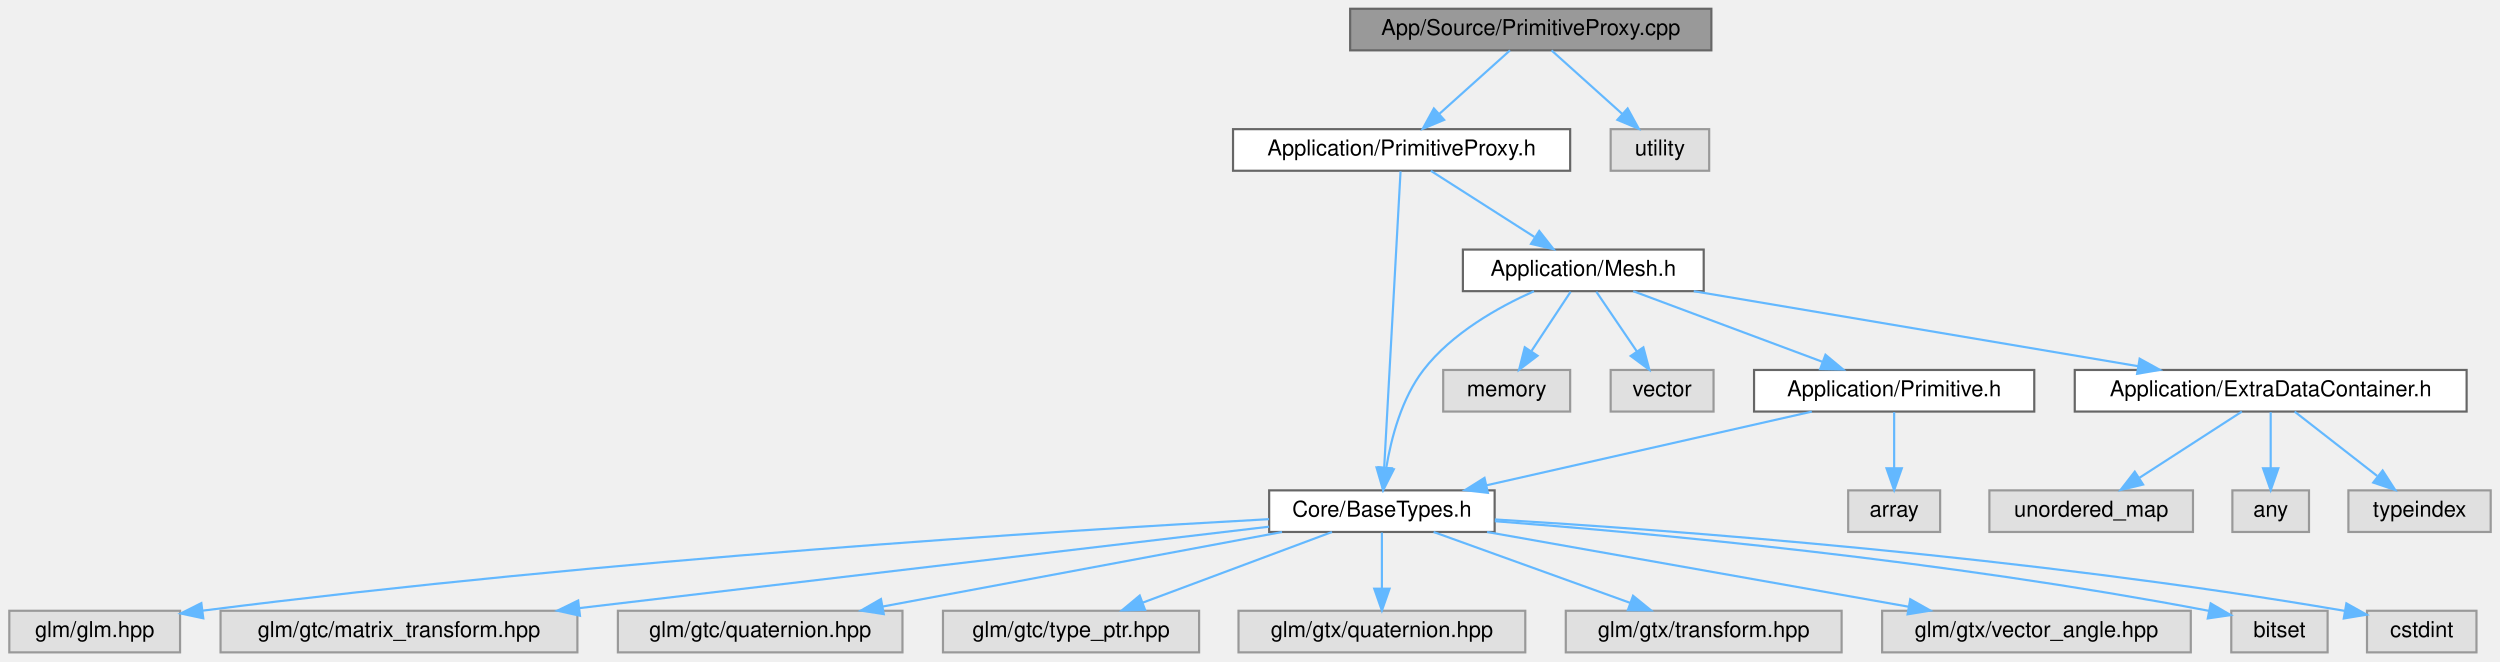
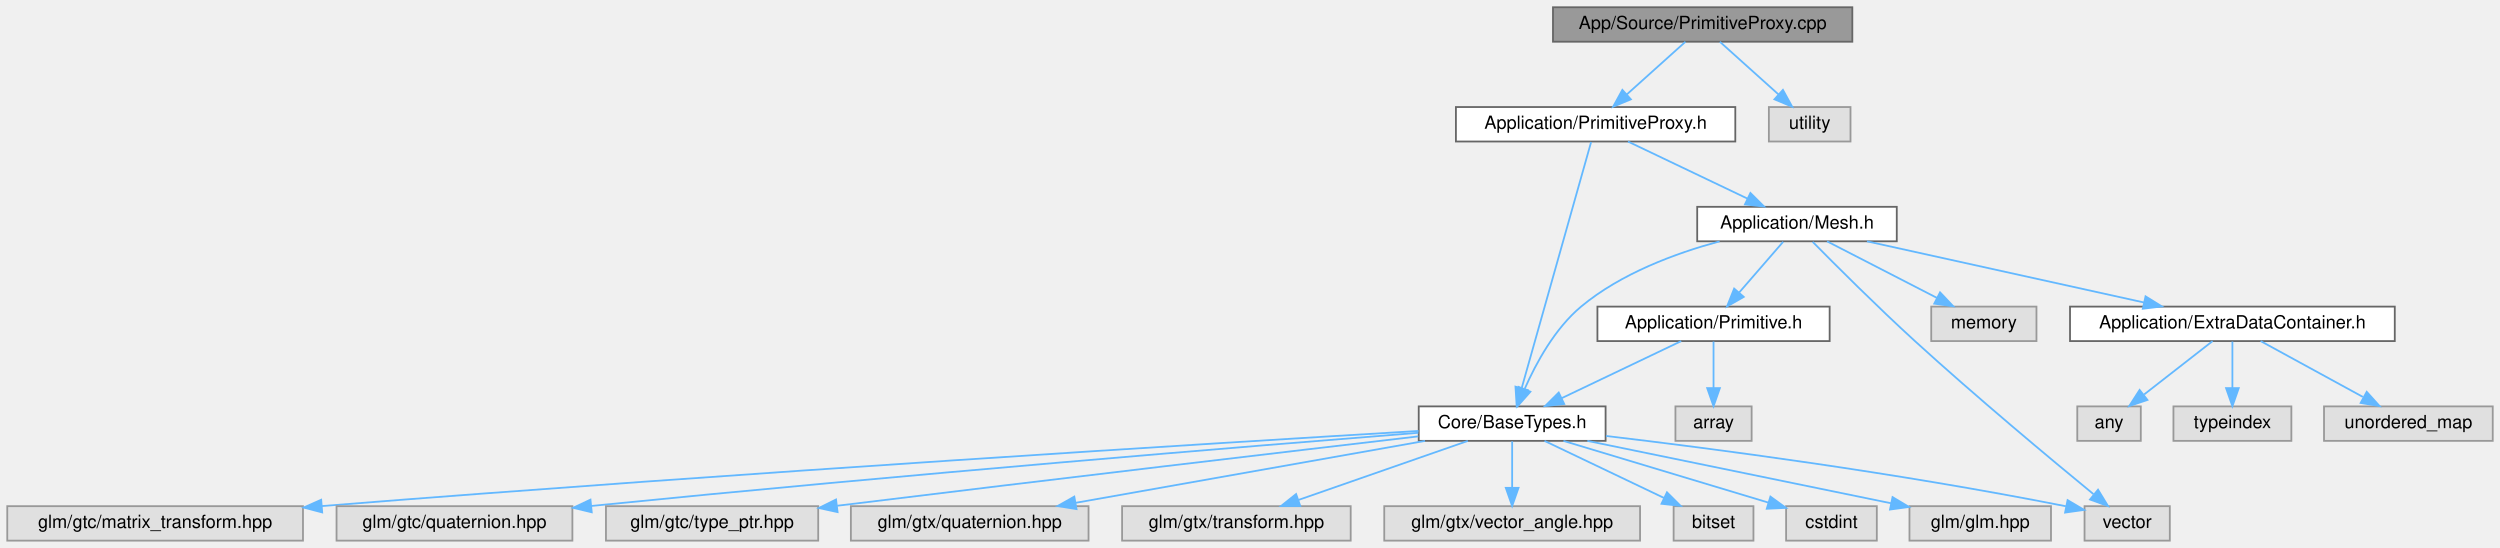
- <svg xmlns="http://www.w3.org/2000/svg" xmlns:xlink="http://www.w3.org/1999/xlink" width="1142pt" height="302pt" viewBox="0.00 0.00 1141.50 302.00">
+ <svg xmlns="http://www.w3.org/2000/svg" xmlns:xlink="http://www.w3.org/1999/xlink" width="1378pt" height="302pt" viewBox="0.00 0.00 1378.00 302.00">
  <g id="graph0" class="graph" transform="scale(1 1) rotate(0) translate(4 298)">
    <g id="Node000001" class="node">
      <g id="a_Node000001">
        <a xlink:title=" ">
-           <polygon fill="#999999" stroke="#666666" points="777.5,-294 612.5,-294 612.5,-275 777.5,-275 777.5,-294" />
-           <text text-anchor="middle" x="695" y="-282" font-family="Helvetica,sans-Serif" font-size="10.00">App/Source/PrimitiveProxy.cpp</text>
+           <polygon fill="#999999" stroke="#666666" points="1017,-294 852,-294 852,-275 1017,-275 1017,-294" />
+           <text text-anchor="middle" x="934.5" y="-282" font-family="Helvetica,sans-Serif" font-size="10.00">App/Source/PrimitiveProxy.cpp</text>
        </a>
      </g>
    </g>
    <g id="Node000002" class="node">
      <g id="a_Node000002">
        <a xlink:href="PrimitiveProxy_8h.html" target="_top" xlink:title=" ">
-           <polygon fill="white" stroke="#666666" points="713,-239 559,-239 559,-220 713,-220 713,-239" />
-           <text text-anchor="middle" x="636" y="-227" font-family="Helvetica,sans-Serif" font-size="10.00">Application/PrimitiveProxy.h</text>
+           <polygon fill="white" stroke="#666666" points="952.5,-239 798.5,-239 798.5,-220 952.5,-220 952.5,-239" />
+           <text text-anchor="middle" x="875.5" y="-227" font-family="Helvetica,sans-Serif" font-size="10.00">Application/PrimitiveProxy.h</text>
        </a>
      </g>
    </g>
    <g id="edge1_Node000001_Node000002" class="edge">
      <g id="a_edge1_Node000001_Node000002">
        <a xlink:title=" ">
-           <path fill="none" stroke="#63b8ff" d="M685.52,-274.98C676.8,-267.15 663.66,-255.34 653.1,-245.86" />
-           <polygon fill="#63b8ff" stroke="#63b8ff" points="655.43,-243.25 645.65,-239.17 650.75,-248.46 655.43,-243.25" />
+           <path fill="none" stroke="#63b8ff" d="M925.02,-274.98C916.3,-267.15 903.16,-255.34 892.6,-245.86" />
+           <polygon fill="#63b8ff" stroke="#63b8ff" points="894.93,-243.25 885.15,-239.17 890.25,-248.46 894.93,-243.25" />
        </a>
      </g>
    </g>
    <g id="Node000022" class="node">
      <g id="a_Node000022">
        <a xlink:title=" ">
-           <polygon fill="#e0e0e0" stroke="#999999" points="776.5,-239 731.5,-239 731.5,-220 776.5,-220 776.5,-239" />
-           <text text-anchor="middle" x="754" y="-227" font-family="Helvetica,sans-Serif" font-size="10.00">utility</text>
-         </a>
-       </g>
-     </g>
-     <g id="edge23_Node000001_Node000022" class="edge">
-       <g id="a_edge23_Node000001_Node000022">
-         <a xlink:title=" ">
-           <path fill="none" stroke="#63b8ff" d="M704.48,-274.98C713.2,-267.15 726.34,-255.34 736.9,-245.86" />
-           <polygon fill="#63b8ff" stroke="#63b8ff" points="739.25,-248.46 744.35,-239.17 734.57,-243.25 739.25,-248.46" />
+           <polygon fill="#e0e0e0" stroke="#999999" points="1016,-239 971,-239 971,-220 1016,-220 1016,-239" />
+           <text text-anchor="middle" x="993.5" y="-227" font-family="Helvetica,sans-Serif" font-size="10.00">utility</text>
+         </a>
+       </g>
+     </g>
+     <g id="edge24_Node000001_Node000022" class="edge">
+       <g id="a_edge24_Node000001_Node000022">
+         <a xlink:title=" ">
+           <path fill="none" stroke="#63b8ff" d="M943.98,-274.98C952.7,-267.15 965.84,-255.34 976.4,-245.86" />
+           <polygon fill="#63b8ff" stroke="#63b8ff" points="978.75,-248.46 983.85,-239.17 974.07,-243.25 978.75,-248.46" />
        </a>
      </g>
    </g>
    <g id="Node000003" class="node">
      <g id="a_Node000003">
        <a xlink:href="Mesh_8h.html" target="_top" xlink:title=" ">
-           <polygon fill="white" stroke="#666666" points="774,-184 664,-184 664,-165 774,-165 774,-184" />
-           <text text-anchor="middle" x="719" y="-172" font-family="Helvetica,sans-Serif" font-size="10.00">Application/Mesh.h</text>
+           <polygon fill="white" stroke="#666666" points="1041.5,-184 931.5,-184 931.5,-165 1041.5,-165 1041.5,-184" />
+           <text text-anchor="middle" x="986.5" y="-172" font-family="Helvetica,sans-Serif" font-size="10.00">Application/Mesh.h</text>
        </a>
      </g>
    </g>
    <g id="edge2_Node000002_Node000003" class="edge">
      <g id="a_edge2_Node000002_Node000003">
        <a xlink:title=" ">
-           <path fill="none" stroke="#63b8ff" d="M649.34,-219.98C662.09,-211.84 681.55,-199.41 696.67,-189.76" />
-           <polygon fill="#63b8ff" stroke="#63b8ff" points="698.88,-192.5 705.42,-184.17 695.11,-186.6 698.88,-192.5" />
+           <path fill="none" stroke="#63b8ff" d="M893.33,-219.98C911.11,-211.5 938.65,-198.35 959.18,-188.54" />
+           <polygon fill="#63b8ff" stroke="#63b8ff" points="960.83,-191.64 968.34,-184.17 957.81,-185.32 960.83,-191.64" />
        </a>
      </g>
    </g>
    <g id="Node000009" class="node">
      <g id="a_Node000009">
        <a xlink:href="BaseTypes_8h.html" target="_top" xlink:title=" ">
-           <polygon fill="white" stroke="#666666" points="678.5,-74 575.5,-74 575.5,-55 678.5,-55 678.5,-74" />
-           <text text-anchor="middle" x="627" y="-62" font-family="Helvetica,sans-Serif" font-size="10.00">Core/BaseTypes.h</text>
-         </a>
-       </g>
-     </g>
-     <g id="edge22_Node000002_Node000009" class="edge">
-       <g id="a_edge22_Node000002_Node000009">
-         <a xlink:title=" ">
-           <path fill="none" stroke="#63b8ff" d="M635.52,-219.74C634.11,-194.31 630.01,-120.08 628.06,-84.69" />
-           <polygon fill="#63b8ff" stroke="#63b8ff" points="631.53,-84.1 627.49,-74.31 624.54,-84.48 631.53,-84.1" />
+           <polygon fill="white" stroke="#666666" points="881,-74 778,-74 778,-55 881,-55 881,-74" />
+           <text text-anchor="middle" x="829.5" y="-62" font-family="Helvetica,sans-Serif" font-size="10.00">Core/BaseTypes.h</text>
+         </a>
+       </g>
+     </g>
+     <g id="edge23_Node000002_Node000009" class="edge">
+       <g id="a_edge23_Node000002_Node000009">
+         <a xlink:title=" ">
+           <path fill="none" stroke="#63b8ff" d="M873.03,-219.74C865.82,-194.2 844.72,-119.43 834.79,-84.23" />
+           <polygon fill="#63b8ff" stroke="#63b8ff" points="838.07,-82.98 831.99,-74.31 831.33,-84.88 838.07,-82.98" />
        </a>
      </g>
    </g>
    <g id="Node000004" class="node">
      <g id="a_Node000004">
        <a xlink:href="ExtraDataContainer_8h.html" target="_top" xlink:title=" ">
-           <polygon fill="white" stroke="#666666" points="1122.5,-129 943.5,-129 943.5,-110 1122.5,-110 1122.5,-129" />
-           <text text-anchor="middle" x="1033" y="-117" font-family="Helvetica,sans-Serif" font-size="10.00">Application/ExtraDataContainer.h</text>
+           <polygon fill="white" stroke="#666666" points="1316,-129 1137,-129 1137,-110 1316,-110 1316,-129" />
+           <text text-anchor="middle" x="1226.5" y="-117" font-family="Helvetica,sans-Serif" font-size="10.00">Application/ExtraDataContainer.h</text>
        </a>
      </g>
    </g>
    <g id="edge3_Node000003_Node000004" class="edge">
      <g id="a_edge3_Node000003_Node000004">
        <a xlink:title=" ">
-           <path fill="none" stroke="#63b8ff" d="M769.45,-164.98C824.76,-155.65 913.47,-140.67 972.48,-130.71" />
-           <polygon fill="#63b8ff" stroke="#63b8ff" points="973.14,-134.15 982.42,-129.04 971.97,-127.25 973.14,-134.15" />
+           <path fill="none" stroke="#63b8ff" d="M1025.06,-164.98C1066.57,-155.82 1132.71,-141.21 1177.79,-131.26" />
+           <polygon fill="#63b8ff" stroke="#63b8ff" points="1178.63,-134.66 1187.64,-129.08 1177.12,-127.82 1178.63,-134.66" />
        </a>
      </g>
    </g>
    <g id="Node000008" class="node">
      <g id="a_Node000008">
        <a xlink:href="Primitive_8h.html" target="_top" xlink:title=" ">
-           <polygon fill="white" stroke="#666666" points="925,-129 797,-129 797,-110 925,-110 925,-129" />
-           <text text-anchor="middle" x="861" y="-117" font-family="Helvetica,sans-Serif" font-size="10.00">Application/Primitive.h</text>
+           <polygon fill="white" stroke="#666666" points="1004.5,-129 876.5,-129 876.5,-110 1004.5,-110 1004.5,-129" />
+           <text text-anchor="middle" x="940.5" y="-117" font-family="Helvetica,sans-Serif" font-size="10.00">Application/Primitive.h</text>
        </a>
      </g>
    </g>
    <g id="edge7_Node000003_Node000008" class="edge">
      <g id="a_edge7_Node000003_Node000008">
        <a xlink:title=" ">
-           <path fill="none" stroke="#63b8ff" d="M741.81,-164.98C765.17,-156.27 801.7,-142.63 828.17,-132.75" />
-           <polygon fill="#63b8ff" stroke="#63b8ff" points="829.63,-135.95 837.77,-129.17 827.18,-129.39 829.63,-135.95" />
-         </a>
-       </g>
-     </g>
-     <g id="edge19_Node000003_Node000009" class="edge">
-       <g id="a_edge19_Node000003_Node000009">
-         <a xlink:title=" ">
-           <path fill="none" stroke="#63b8ff" d="M696.46,-164.97C680.22,-157.72 658.96,-145.81 646,-129 636.01,-116.04 631.25,-97.89 629,-84.31" />
-           <polygon fill="#63b8ff" stroke="#63b8ff" points="632.44,-83.64 627.64,-74.19 625.5,-84.57 632.44,-83.64" />
+           <path fill="none" stroke="#63b8ff" d="M978.9,-164.75C972.34,-157.18 962.68,-146.05 954.69,-136.84" />
+           <polygon fill="#63b8ff" stroke="#63b8ff" points="957.15,-134.35 947.95,-129.09 951.87,-138.94 957.15,-134.35" />
+         </a>
+       </g>
+     </g>
+     <g id="edge20_Node000003_Node000009" class="edge">
+       <g id="a_edge20_Node000003_Node000009">
+         <a xlink:title=" ">
+           <path fill="none" stroke="#63b8ff" d="M943.84,-164.96C919.41,-158.37 889.36,-147.21 867.5,-129 853.03,-116.94 842.67,-97.86 836.46,-83.77" />
+           <polygon fill="#63b8ff" stroke="#63b8ff" points="839.55,-82.08 832.52,-74.15 833.07,-84.73 839.55,-82.08" />
+         </a>
+       </g>
+     </g>
+     <g id="Node000019" class="node">
+       <g id="a_Node000019">
+         <a xlink:title=" ">
+           <polygon fill="#e0e0e0" stroke="#999999" points="1192,-19 1145,-19 1145,0 1192,0 1192,-19" />
+           <text text-anchor="middle" x="1168.5" y="-7" font-family="Helvetica,sans-Serif" font-size="10.00">vector</text>
+         </a>
+       </g>
+     </g>
+     <g id="edge22_Node000003_Node000019" class="edge">
+       <g id="a_edge22_Node000003_Node000019">
+         <a xlink:title=" ">
+           <path fill="none" stroke="#63b8ff" d="M995.15,-164.68C1007.43,-152.23 1030.75,-128.92 1051.5,-110 1085.4,-79.1 1126.57,-44.8 1149.93,-25.62" />
+           <polygon fill="#63b8ff" stroke="#63b8ff" points="1152.44,-28.09 1157.96,-19.05 1148.01,-22.67 1152.44,-28.09" />
+         </a>
+       </g>
+     </g>
+     <g id="Node000021" class="node">
+       <g id="a_Node000021">
+         <a xlink:title=" ">
+           <polygon fill="#e0e0e0" stroke="#999999" points="1118.5,-129 1060.5,-129 1060.5,-110 1118.5,-110 1118.5,-129" />
+           <text text-anchor="middle" x="1089.5" y="-117" font-family="Helvetica,sans-Serif" font-size="10.00">memory</text>
+         </a>
+       </g>
+     </g>
+     <g id="edge21_Node000003_Node000021" class="edge">
+       <g id="a_edge21_Node000003_Node000021">
+         <a xlink:title=" ">
+           <path fill="none" stroke="#63b8ff" d="M1003.05,-164.98C1019.39,-156.57 1044.63,-143.59 1063.63,-133.81" />
+           <polygon fill="#63b8ff" stroke="#63b8ff" points="1065.36,-136.86 1072.65,-129.17 1062.16,-130.63 1065.36,-136.86" />
+         </a>
+       </g>
+     </g>
+     <g id="Node000005" class="node">
+       <g id="a_Node000005">
+         <a xlink:title=" ">
+           <polygon fill="#e0e0e0" stroke="#999999" points="1176,-74 1141,-74 1141,-55 1176,-55 1176,-74" />
+           <text text-anchor="middle" x="1158.5" y="-62" font-family="Helvetica,sans-Serif" font-size="10.00">any</text>
+         </a>
+       </g>
+     </g>
+     <g id="edge4_Node000004_Node000005" class="edge">
+       <g id="a_edge4_Node000004_Node000005">
+         <a xlink:title=" ">
+           <path fill="none" stroke="#63b8ff" d="M1215.57,-109.98C1205.42,-102.07 1190.08,-90.11 1177.85,-80.58" />
+           <polygon fill="#63b8ff" stroke="#63b8ff" points="1179.66,-77.56 1169.62,-74.17 1175.36,-83.08 1179.66,-77.56" />
+         </a>
+       </g>
+     </g>
+     <g id="Node000006" class="node">
+       <g id="a_Node000006">
+         <a xlink:title=" ">
+           <polygon fill="#e0e0e0" stroke="#999999" points="1259,-74 1194,-74 1194,-55 1259,-55 1259,-74" />
+           <text text-anchor="middle" x="1226.5" y="-62" font-family="Helvetica,sans-Serif" font-size="10.00">typeindex</text>
+         </a>
+       </g>
+     </g>
+     <g id="edge5_Node000004_Node000006" class="edge">
+       <g id="a_edge5_Node000004_Node000006">
+         <a xlink:title=" ">
+           <path fill="none" stroke="#63b8ff" d="M1226.5,-109.75C1226.5,-102.8 1226.5,-92.85 1226.5,-84.13" />
+           <polygon fill="#63b8ff" stroke="#63b8ff" points="1230,-84.09 1226.5,-74.09 1223,-84.09 1230,-84.09" />
+         </a>
+       </g>
+     </g>
+     <g id="Node000007" class="node">
+       <g id="a_Node000007">
+         <a xlink:title=" ">
+           <polygon fill="#e0e0e0" stroke="#999999" points="1370,-74 1277,-74 1277,-55 1370,-55 1370,-74" />
+           <text text-anchor="middle" x="1323.5" y="-62" font-family="Helvetica,sans-Serif" font-size="10.00">unordered_map</text>
+         </a>
+       </g>
+     </g>
+     <g id="edge6_Node000004_Node000007" class="edge">
+       <g id="a_edge6_Node000004_Node000007">
+         <a xlink:title=" ">
+           <path fill="none" stroke="#63b8ff" d="M1242.08,-109.98C1257.27,-101.69 1280.6,-88.94 1298.4,-79.22" />
+           <polygon fill="#63b8ff" stroke="#63b8ff" points="1300.53,-82.04 1307.63,-74.17 1297.18,-75.89 1300.53,-82.04" />
+         </a>
+       </g>
+     </g>
+     <g id="edge8_Node000008_Node000009" class="edge">
+       <g id="a_edge8_Node000008_Node000009">
+         <a xlink:title=" ">
+           <path fill="none" stroke="#63b8ff" d="M922.67,-109.98C904.89,-101.5 877.35,-88.35 856.82,-78.54" />
+           <polygon fill="#63b8ff" stroke="#63b8ff" points="858.19,-75.32 847.66,-74.17 855.17,-81.64 858.19,-75.32" />
        </a>
      </g>
    </g>
    <g id="Node000020" class="node">
      <g id="a_Node000020">
        <a xlink:title=" ">
-           <polygon fill="#e0e0e0" stroke="#999999" points="713,-129 655,-129 655,-110 713,-110 713,-129" />
-           <text text-anchor="middle" x="684" y="-117" font-family="Helvetica,sans-Serif" font-size="10.00">memory</text>
-         </a>
-       </g>
-     </g>
-     <g id="edge20_Node000003_Node000020" class="edge">
-       <g id="a_edge20_Node000003_Node000020">
-         <a xlink:title=" ">
-           <path fill="none" stroke="#63b8ff" d="M713.22,-164.75C708.38,-157.42 701.32,-146.73 695.36,-137.7" />
-           <polygon fill="#63b8ff" stroke="#63b8ff" points="698.1,-135.5 689.67,-129.09 692.26,-139.36 698.1,-135.5" />
-         </a>
-       </g>
-     </g>
-     <g id="Node000021" class="node">
-       <g id="a_Node000021">
-         <a xlink:title=" ">
-           <polygon fill="#e0e0e0" stroke="#999999" points="778.5,-129 731.5,-129 731.5,-110 778.5,-110 778.5,-129" />
-           <text text-anchor="middle" x="755" y="-117" font-family="Helvetica,sans-Serif" font-size="10.00">vector</text>
-         </a>
-       </g>
-     </g>
-     <g id="edge21_Node000003_Node000021" class="edge">
-       <g id="a_edge21_Node000003_Node000021">
-         <a xlink:title=" ">
-           <path fill="none" stroke="#63b8ff" d="M724.94,-164.75C729.98,-157.34 737.34,-146.5 743.51,-137.41" />
-           <polygon fill="#63b8ff" stroke="#63b8ff" points="746.44,-139.33 749.17,-129.09 740.65,-135.39 746.44,-139.33" />
-         </a>
-       </g>
-     </g>
-     <g id="Node000005" class="node">
-       <g id="a_Node000005">
-         <a xlink:title=" ">
-           <polygon fill="#e0e0e0" stroke="#999999" points="1050.5,-74 1015.5,-74 1015.5,-55 1050.5,-55 1050.5,-74" />
-           <text text-anchor="middle" x="1033" y="-62" font-family="Helvetica,sans-Serif" font-size="10.00">any</text>
-         </a>
-       </g>
-     </g>
-     <g id="edge4_Node000004_Node000005" class="edge">
-       <g id="a_edge4_Node000004_Node000005">
-         <a xlink:title=" ">
-           <path fill="none" stroke="#63b8ff" d="M1033,-109.75C1033,-102.8 1033,-92.85 1033,-84.13" />
-           <polygon fill="#63b8ff" stroke="#63b8ff" points="1036.5,-84.09 1033,-74.09 1029.5,-84.09 1036.5,-84.09" />
-         </a>
-       </g>
-     </g>
-     <g id="Node000006" class="node">
-       <g id="a_Node000006">
-         <a xlink:title=" ">
-           <polygon fill="#e0e0e0" stroke="#999999" points="1133.5,-74 1068.5,-74 1068.5,-55 1133.5,-55 1133.5,-74" />
-           <text text-anchor="middle" x="1101" y="-62" font-family="Helvetica,sans-Serif" font-size="10.00">typeindex</text>
-         </a>
-       </g>
-     </g>
-     <g id="edge5_Node000004_Node000006" class="edge">
-       <g id="a_edge5_Node000004_Node000006">
-         <a xlink:title=" ">
-           <path fill="none" stroke="#63b8ff" d="M1043.93,-109.98C1054.08,-102.07 1069.42,-90.11 1081.65,-80.58" />
-           <polygon fill="#63b8ff" stroke="#63b8ff" points="1084.14,-83.08 1089.88,-74.17 1079.84,-77.56 1084.14,-83.08" />
-         </a>
-       </g>
-     </g>
-     <g id="Node000007" class="node">
-       <g id="a_Node000007">
-         <a xlink:title=" ">
-           <polygon fill="#e0e0e0" stroke="#999999" points="997.5,-74 904.5,-74 904.5,-55 997.5,-55 997.5,-74" />
-           <text text-anchor="middle" x="951" y="-62" font-family="Helvetica,sans-Serif" font-size="10.00">unordered_map</text>
-         </a>
-       </g>
-     </g>
-     <g id="edge6_Node000004_Node000007" class="edge">
-       <g id="a_edge6_Node000004_Node000007">
-         <a xlink:title=" ">
-           <path fill="none" stroke="#63b8ff" d="M1019.83,-109.98C1007.23,-101.84 988,-89.41 973.06,-79.76" />
-           <polygon fill="#63b8ff" stroke="#63b8ff" points="974.71,-76.66 964.41,-74.17 970.91,-82.54 974.71,-76.66" />
-         </a>
-       </g>
-     </g>
-     <g id="edge8_Node000008_Node000009" class="edge">
-       <g id="a_edge8_Node000008_Node000009">
-         <a xlink:title=" ">
-           <path fill="none" stroke="#63b8ff" d="M823.4,-109.98C783.01,-100.84 718.72,-86.27 674.77,-76.32" />
-           <polygon fill="#63b8ff" stroke="#63b8ff" points="675.42,-72.88 664.89,-74.08 673.87,-79.7 675.42,-72.88" />
-         </a>
-       </g>
-     </g>
-     <g id="Node000019" class="node">
-       <g id="a_Node000019">
-         <a xlink:title=" ">
-           <polygon fill="#e0e0e0" stroke="#999999" points="882,-74 840,-74 840,-55 882,-55 882,-74" />
-           <text text-anchor="middle" x="861" y="-62" font-family="Helvetica,sans-Serif" font-size="10.00">array</text>
-         </a>
-       </g>
-     </g>
-     <g id="edge18_Node000008_Node000019" class="edge">
-       <g id="a_edge18_Node000008_Node000019">
-         <a xlink:title=" ">
-           <path fill="none" stroke="#63b8ff" d="M861,-109.75C861,-102.8 861,-92.85 861,-84.13" />
-           <polygon fill="#63b8ff" stroke="#63b8ff" points="864.5,-84.09 861,-74.09 857.5,-84.09 864.5,-84.09" />
+           <polygon fill="#e0e0e0" stroke="#999999" points="961.5,-74 919.5,-74 919.5,-55 961.5,-55 961.5,-74" />
+           <text text-anchor="middle" x="940.5" y="-62" font-family="Helvetica,sans-Serif" font-size="10.00">array</text>
+         </a>
+       </g>
+     </g>
+     <g id="edge19_Node000008_Node000020" class="edge">
+       <g id="a_edge19_Node000008_Node000020">
+         <a xlink:title=" ">
+           <path fill="none" stroke="#63b8ff" d="M940.5,-109.75C940.5,-102.8 940.5,-92.85 940.5,-84.13" />
+           <polygon fill="#63b8ff" stroke="#63b8ff" points="944,-84.09 940.5,-74.09 937,-84.09 944,-84.09" />
        </a>
      </g>
    </g>
    <g id="Node000010" class="node">
      <g id="a_Node000010">
        <a xlink:title=" ">
-           <polygon fill="#e0e0e0" stroke="#999999" points="78,-19 0,-19 0,0 78,0 78,-19" />
-           <text text-anchor="middle" x="39" y="-7" font-family="Helvetica,sans-Serif" font-size="10.00">glm/glm.hpp</text>
+           <polygon fill="#e0e0e0" stroke="#999999" points="1126.5,-19 1048.5,-19 1048.5,0 1126.5,0 1126.5,-19" />
+           <text text-anchor="middle" x="1087.5" y="-7" font-family="Helvetica,sans-Serif" font-size="10.00">glm/glm.hpp</text>
        </a>
      </g>
    </g>
    <g id="edge9_Node000009_Node000010" class="edge">
      <g id="a_edge9_Node000009_Node000010">
        <a xlink:title=" ">
-           <path fill="none" stroke="#63b8ff" d="M575.46,-60.85C480.93,-55.65 273.33,-42.61 88.43,-19.07" />
-           <polygon fill="#63b8ff" stroke="#63b8ff" points="88.61,-15.56 78.25,-17.76 87.72,-22.5 88.61,-15.56" />
+           <path fill="none" stroke="#63b8ff" d="M870.95,-54.98C916.57,-45.61 989.83,-30.56 1038.31,-20.6" />
+           <polygon fill="#63b8ff" stroke="#63b8ff" points="1039.17,-24 1048.26,-18.56 1037.77,-17.14 1039.17,-24" />
        </a>
      </g>
    </g>
    <g id="Node000011" class="node">
      <g id="a_Node000011">
        <a xlink:title=" ">
-           <polygon fill="#e0e0e0" stroke="#999999" points="259.5,-19 96.5,-19 96.5,0 259.5,0 259.5,-19" />
-           <text text-anchor="middle" x="178" y="-7" font-family="Helvetica,sans-Serif" font-size="10.00">glm/gtc/matrix_transform.hpp</text>
+           <polygon fill="#e0e0e0" stroke="#999999" points="163,-19 0,-19 0,0 163,0 163,-19" />
+           <text text-anchor="middle" x="81.5" y="-7" font-family="Helvetica,sans-Serif" font-size="10.00">glm/gtc/matrix_transform.hpp</text>
        </a>
      </g>
    </g>
    <g id="edge10_Node000009_Node000011" class="edge">
      <g id="a_edge10_Node000009_Node000011">
        <a xlink:title=" ">
-           <path fill="none" stroke="#63b8ff" d="M575.49,-57.42C498.45,-48.33 352.44,-31.09 260.45,-20.23" />
-           <polygon fill="#63b8ff" stroke="#63b8ff" points="260.68,-16.73 250.33,-19.04 259.86,-23.69 260.68,-16.73" />
+           <path fill="none" stroke="#63b8ff" d="M777.93,-60.46C668.65,-53.91 405.44,-37.62 173.33,-19.05" />
+           <polygon fill="#63b8ff" stroke="#63b8ff" points="173.59,-15.56 163.34,-18.24 173.03,-22.53 173.59,-15.56" />
        </a>
      </g>
    </g>
    <g id="Node000012" class="node">
      <g id="a_Node000012">
        <a xlink:title=" ">
-           <polygon fill="#e0e0e0" stroke="#999999" points="408,-19 278,-19 278,0 408,0 408,-19" />
-           <text text-anchor="middle" x="343" y="-7" font-family="Helvetica,sans-Serif" font-size="10.00">glm/gtc/quaternion.hpp</text>
+           <polygon fill="#e0e0e0" stroke="#999999" points="311.5,-19 181.5,-19 181.5,0 311.5,0 311.5,-19" />
+           <text text-anchor="middle" x="246.5" y="-7" font-family="Helvetica,sans-Serif" font-size="10.00">glm/gtc/quaternion.hpp</text>
        </a>
      </g>
    </g>
    <g id="edge11_Node000009_Node000012" class="edge">
      <g id="a_edge11_Node000009_Node000012">
        <a xlink:title=" ">
-           <path fill="none" stroke="#63b8ff" d="M581.37,-54.98C531.73,-45.72 452.34,-30.9 398.97,-20.94" />
-           <polygon fill="#63b8ff" stroke="#63b8ff" points="399.46,-17.48 388.99,-19.08 398.18,-24.36 399.46,-17.48" />
+           <path fill="none" stroke="#63b8ff" d="M777.8,-59.45C687.52,-52.27 495.03,-36.51 321.92,-19.12" />
+           <polygon fill="#63b8ff" stroke="#63b8ff" points="322.16,-15.63 311.86,-18.1 321.46,-22.59 322.16,-15.63" />
        </a>
      </g>
    </g>
    <g id="Node000013" class="node">
      <g id="a_Node000013">
        <a xlink:title=" ">
-           <polygon fill="#e0e0e0" stroke="#999999" points="543.5,-19 426.5,-19 426.5,0 543.5,0 543.5,-19" />
-           <text text-anchor="middle" x="485" y="-7" font-family="Helvetica,sans-Serif" font-size="10.00">glm/gtc/type_ptr.hpp</text>
+           <polygon fill="#e0e0e0" stroke="#999999" points="447,-19 330,-19 330,0 447,0 447,-19" />
+           <text text-anchor="middle" x="388.5" y="-7" font-family="Helvetica,sans-Serif" font-size="10.00">glm/gtc/type_ptr.hpp</text>
        </a>
      </g>
    </g>
    <g id="edge12_Node000009_Node000013" class="edge">
      <g id="a_edge12_Node000009_Node000013">
        <a xlink:title=" ">
-           <path fill="none" stroke="#63b8ff" d="M604.19,-54.98C580.83,-46.27 544.3,-32.63 517.83,-22.75" />
-           <polygon fill="#63b8ff" stroke="#63b8ff" points="518.82,-19.39 508.23,-19.17 516.37,-25.95 518.82,-19.39" />
+           <path fill="none" stroke="#63b8ff" d="M777.76,-57.47C707.54,-49.26 577.87,-34 457.46,-19.23" />
+           <polygon fill="#63b8ff" stroke="#63b8ff" points="457.67,-15.73 447.32,-17.99 456.82,-22.68 457.67,-15.73" />
        </a>
      </g>
    </g>
    <g id="Node000014" class="node">
      <g id="a_Node000014">
        <a xlink:title=" ">
-           <polygon fill="#e0e0e0" stroke="#999999" points="692.5,-19 561.5,-19 561.5,0 692.5,0 692.5,-19" />
-           <text text-anchor="middle" x="627" y="-7" font-family="Helvetica,sans-Serif" font-size="10.00">glm/gtx/quaternion.hpp</text>
+           <polygon fill="#e0e0e0" stroke="#999999" points="596,-19 465,-19 465,0 596,0 596,-19" />
+           <text text-anchor="middle" x="530.5" y="-7" font-family="Helvetica,sans-Serif" font-size="10.00">glm/gtx/quaternion.hpp</text>
        </a>
      </g>
    </g>
    <g id="edge13_Node000009_Node000014" class="edge">
      <g id="a_edge13_Node000009_Node000014">
        <a xlink:title=" ">
-           <path fill="none" stroke="#63b8ff" d="M627,-54.75C627,-47.8 627,-37.85 627,-29.13" />
-           <polygon fill="#63b8ff" stroke="#63b8ff" points="630.5,-29.09 627,-19.09 623.5,-29.09 630.5,-29.09" />
+           <path fill="none" stroke="#63b8ff" d="M781.46,-54.98C729.09,-45.7 645.26,-30.84 589.07,-20.88" />
+           <polygon fill="#63b8ff" stroke="#63b8ff" points="589.37,-17.38 578.92,-19.08 588.15,-24.27 589.37,-17.38" />
        </a>
      </g>
    </g>
    <g id="Node000015" class="node">
      <g id="a_Node000015">
        <a xlink:title=" ">
-           <polygon fill="#e0e0e0" stroke="#999999" points="837,-19 711,-19 711,0 837,0 837,-19" />
-           <text text-anchor="middle" x="774" y="-7" font-family="Helvetica,sans-Serif" font-size="10.00">glm/gtx/transform.hpp</text>
+           <polygon fill="#e0e0e0" stroke="#999999" points="740.5,-19 614.5,-19 614.5,0 740.5,0 740.5,-19" />
+           <text text-anchor="middle" x="677.5" y="-7" font-family="Helvetica,sans-Serif" font-size="10.00">glm/gtx/transform.hpp</text>
        </a>
      </g>
    </g>
    <g id="edge14_Node000009_Node000015" class="edge">
      <g id="a_edge14_Node000009_Node000015">
        <a xlink:title=" ">
-           <path fill="none" stroke="#63b8ff" d="M650.62,-54.98C674.9,-46.23 712.95,-32.51 740.37,-22.62" />
-           <polygon fill="#63b8ff" stroke="#63b8ff" points="741.73,-25.85 749.95,-19.17 739.36,-19.27 741.73,-25.85" />
+           <path fill="none" stroke="#63b8ff" d="M805.08,-54.98C779.78,-46.16 740.05,-32.31 711.64,-22.41" />
+           <polygon fill="#63b8ff" stroke="#63b8ff" points="712.71,-19.07 702.11,-19.08 710.4,-25.68 712.71,-19.07" />
        </a>
      </g>
    </g>
    <g id="Node000016" class="node">
      <g id="a_Node000016">
        <a xlink:title=" ">
-           <polygon fill="#e0e0e0" stroke="#999999" points="996.5,-19 855.5,-19 855.5,0 996.5,0 996.5,-19" />
-           <text text-anchor="middle" x="926" y="-7" font-family="Helvetica,sans-Serif" font-size="10.00">glm/gtx/vector_angle.hpp</text>
+           <polygon fill="#e0e0e0" stroke="#999999" points="900,-19 759,-19 759,0 900,0 900,-19" />
+           <text text-anchor="middle" x="829.5" y="-7" font-family="Helvetica,sans-Serif" font-size="10.00">glm/gtx/vector_angle.hpp</text>
        </a>
      </g>
    </g>
    <g id="edge15_Node000009_Node000016" class="edge">
      <g id="a_edge15_Node000009_Node000016">
        <a xlink:title=" ">
-           <path fill="none" stroke="#63b8ff" d="M675.04,-54.98C727.41,-45.7 811.24,-30.84 867.43,-20.88" />
-           <polygon fill="#63b8ff" stroke="#63b8ff" points="868.35,-24.27 877.58,-19.08 867.13,-17.38 868.35,-24.27" />
+           <path fill="none" stroke="#63b8ff" d="M829.5,-54.75C829.5,-47.8 829.5,-37.85 829.5,-29.13" />
+           <polygon fill="#63b8ff" stroke="#63b8ff" points="833,-29.09 829.5,-19.09 826,-29.09 833,-29.09" />
        </a>
      </g>
    </g>
    <g id="Node000017" class="node">
      <g id="a_Node000017">
        <a xlink:title=" ">
-           <polygon fill="#e0e0e0" stroke="#999999" points="1059,-19 1015,-19 1015,0 1059,0 1059,-19" />
-           <text text-anchor="middle" x="1037" y="-7" font-family="Helvetica,sans-Serif" font-size="10.00">bitset</text>
+           <polygon fill="#e0e0e0" stroke="#999999" points="962.5,-19 918.5,-19 918.5,0 962.5,0 962.5,-19" />
+           <text text-anchor="middle" x="940.5" y="-7" font-family="Helvetica,sans-Serif" font-size="10.00">bitset</text>
        </a>
      </g>
    </g>
    <g id="edge16_Node000009_Node000017" class="edge">
      <g id="a_edge16_Node000009_Node000017">
        <a xlink:title=" ">
-           <path fill="none" stroke="#63b8ff" d="M678.57,-59.92C749.91,-54.43 882.84,-42.23 1004.86,-18.95" />
-           <polygon fill="#63b8ff" stroke="#63b8ff" points="1005.59,-22.37 1014.74,-17.03 1004.26,-15.5 1005.59,-22.37" />
+           <path fill="none" stroke="#63b8ff" d="M847.33,-54.98C865.11,-46.5 892.65,-33.35 913.18,-23.54" />
+           <polygon fill="#63b8ff" stroke="#63b8ff" points="914.83,-26.64 922.34,-19.17 911.81,-20.32 914.83,-26.64" />
        </a>
      </g>
    </g>
    <g id="Node000018" class="node">
      <g id="a_Node000018">
        <a xlink:title=" ">
-           <polygon fill="#e0e0e0" stroke="#999999" points="1127,-19 1077,-19 1077,0 1127,0 1127,-19" />
-           <text text-anchor="middle" x="1102" y="-7" font-family="Helvetica,sans-Serif" font-size="10.00">cstdint</text>
+           <polygon fill="#e0e0e0" stroke="#999999" points="1030.5,-19 980.5,-19 980.5,0 1030.5,0 1030.5,-19" />
+           <text text-anchor="middle" x="1005.5" y="-7" font-family="Helvetica,sans-Serif" font-size="10.00">cstdint</text>
        </a>
      </g>
    </g>
    <g id="edge17_Node000009_Node000018" class="edge">
      <g id="a_edge17_Node000009_Node000018">
        <a xlink:title=" ">
-           <path fill="none" stroke="#63b8ff" d="M678.59,-60.72C759.41,-55.83 920.87,-43.93 1066.8,-18.96" />
-           <polygon fill="#63b8ff" stroke="#63b8ff" points="1067.58,-22.38 1076.84,-17.22 1066.38,-15.48 1067.58,-22.38" />
+           <path fill="none" stroke="#63b8ff" d="M857.78,-54.98C888.51,-45.73 937.64,-30.93 970.72,-20.97" />
+           <polygon fill="#63b8ff" stroke="#63b8ff" points="971.86,-24.28 980.43,-18.05 969.84,-17.58 971.86,-24.28" />
+         </a>
+       </g>
+     </g>
+     <g id="edge18_Node000009_Node000019" class="edge">
+       <g id="a_edge18_Node000009_Node000019">
+         <a xlink:title=" ">
+           <path fill="none" stroke="#63b8ff" d="M881.23,-57.7C940.22,-50.71 1039.72,-37.74 1134.71,-18.95" />
+           <polygon fill="#63b8ff" stroke="#63b8ff" points="1135.66,-22.33 1144.78,-16.94 1134.28,-15.47 1135.66,-22.33" />
        </a>
      </g>
    </g>
  </g>
</svg>
